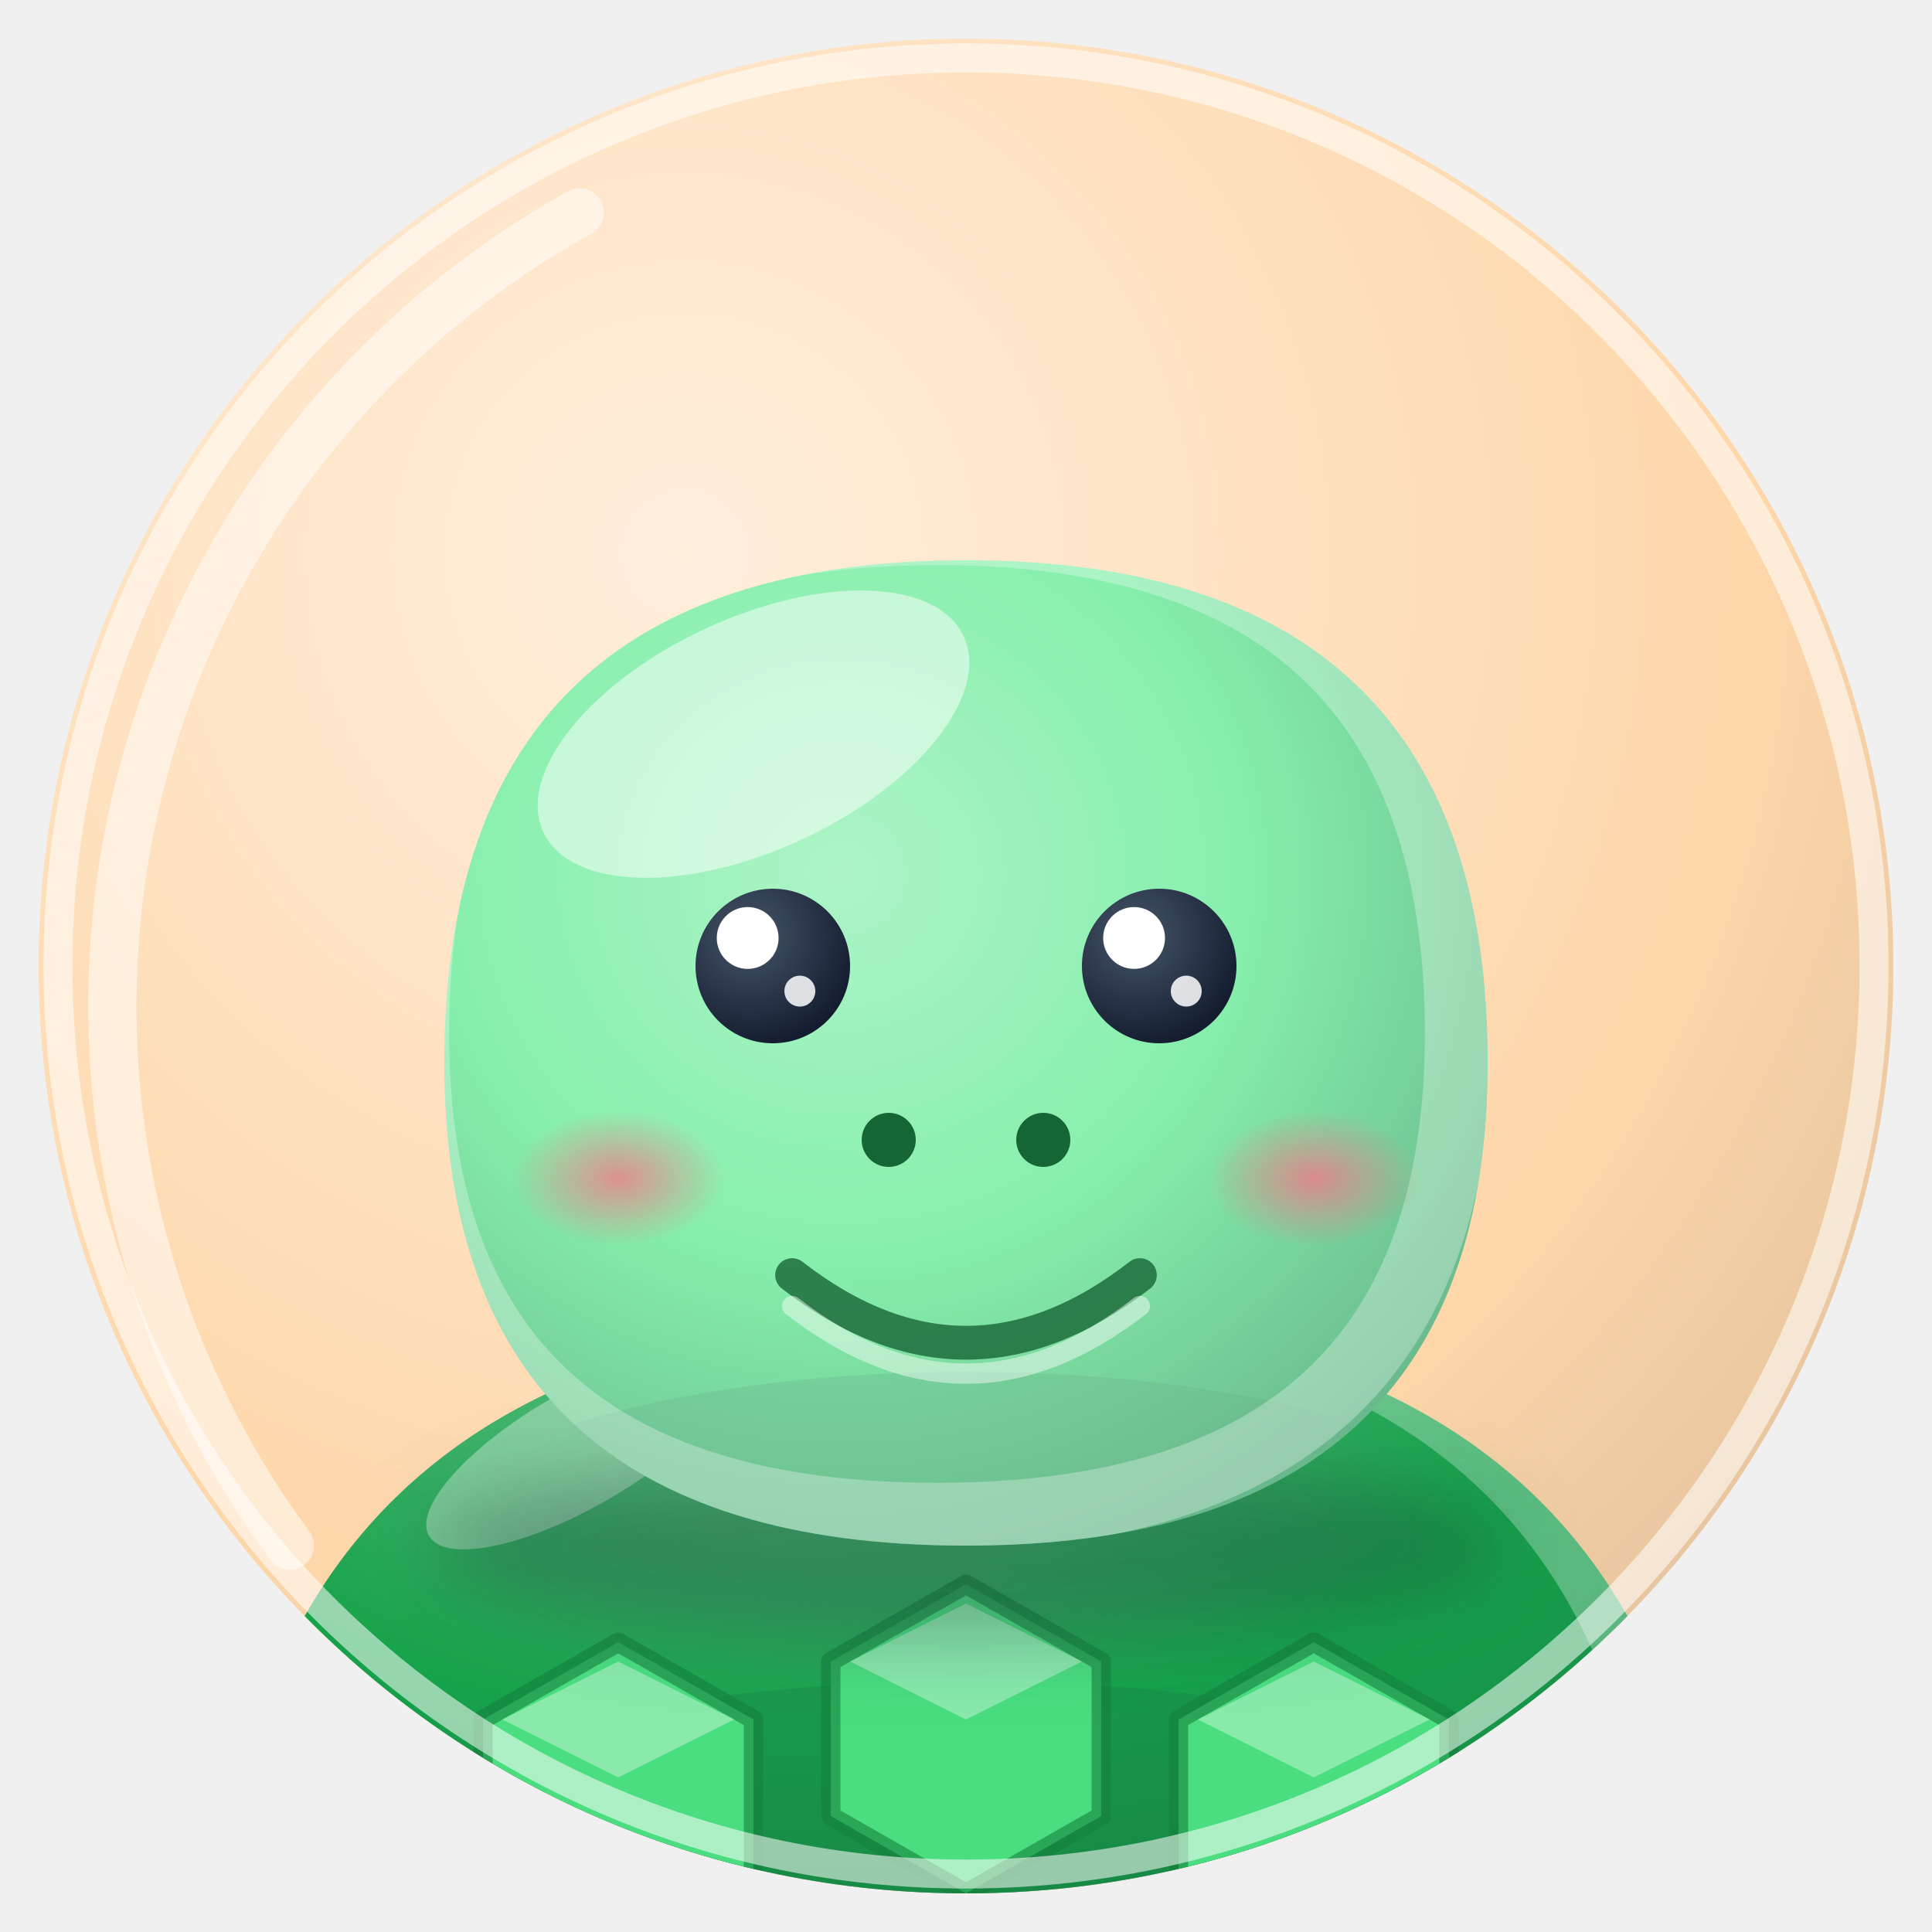
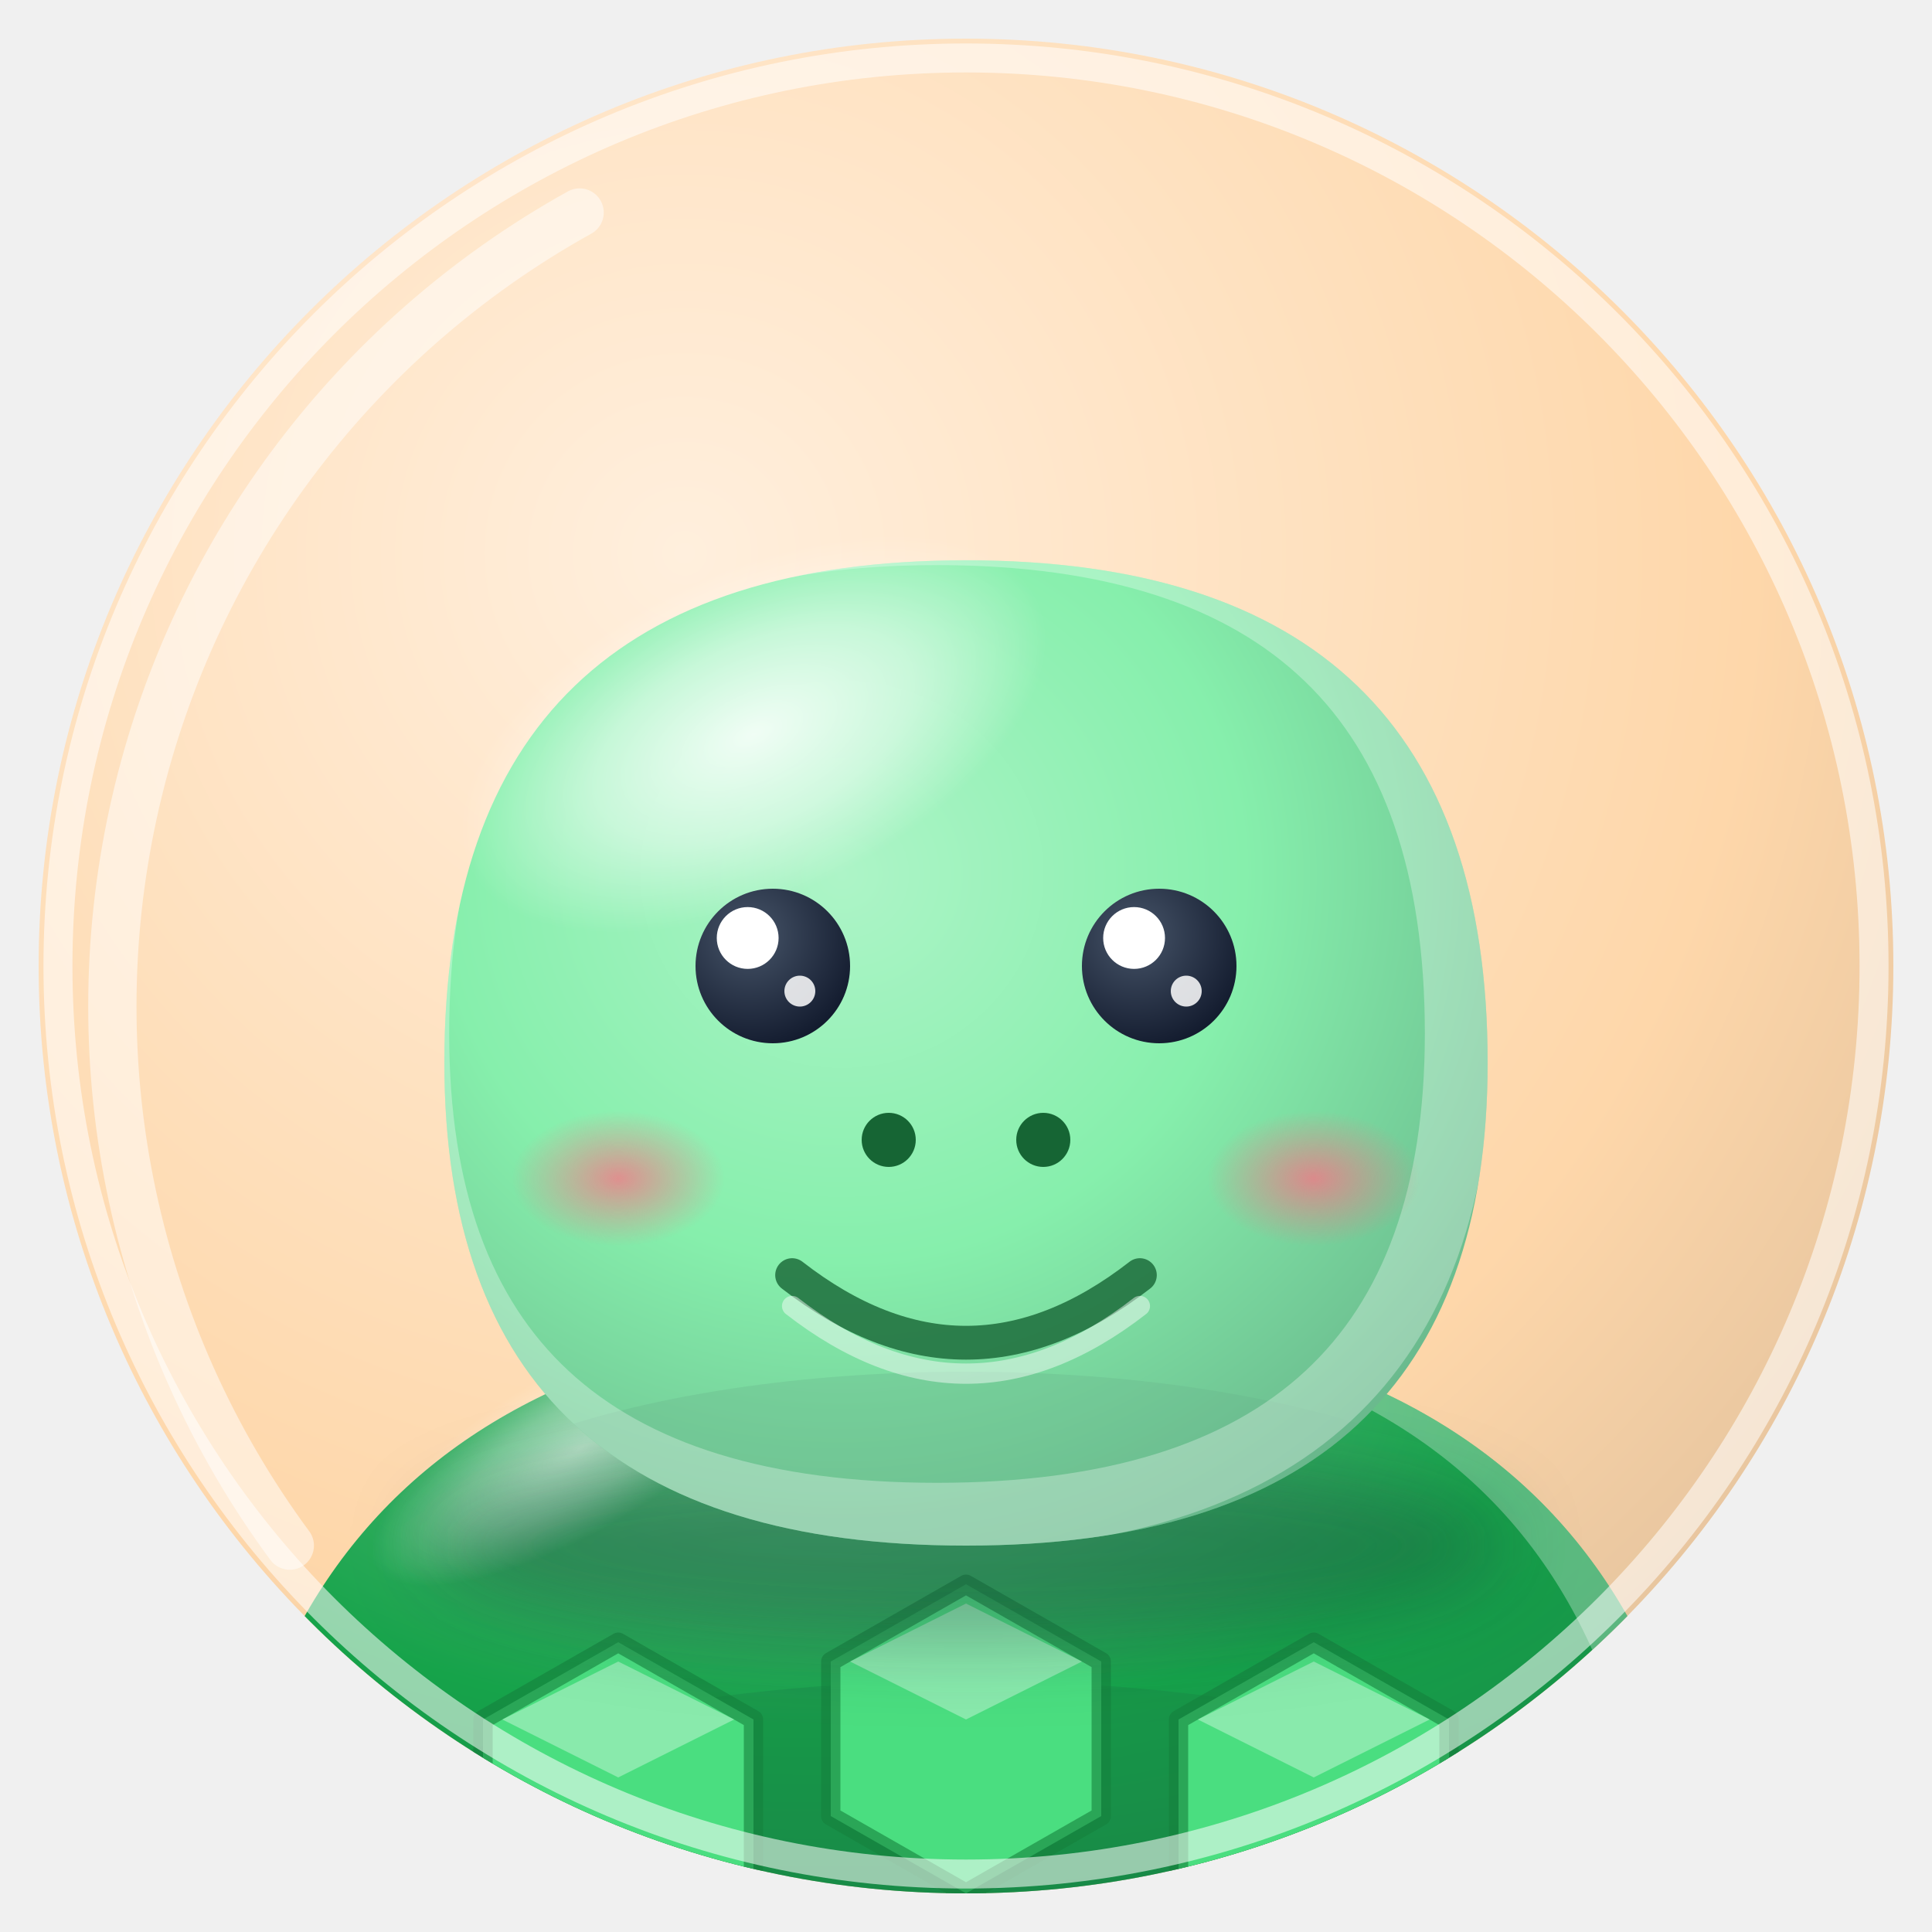
<svg xmlns="http://www.w3.org/2000/svg" viewBox="0 0 200 200" role="img" aria-labelledby="turtle-t">
  <defs>
    <radialGradient id="turtle-bg" cx="0.35" cy="0.28" r="0.95">
      <stop offset="0" stop-color="#FFEFDD" />
      <stop offset="0.6" stop-color="#FED7AA" />
      <stop offset="1" stop-color="#D1B494" />
    </radialGradient>
    <clipPath id="turtle-clip">
      <circle cx="100" cy="100" r="96" />
    </clipPath>
    <filter id="turtle-blur" x="-30%" y="-80%" width="160%" height="260%">
      <feGaussianBlur stdDeviation="4" />
    </filter>
    <radialGradient id="turtle-blush" cx="0.5" cy="0.5" r="0.5">
      <stop offset="0" stop-color="#FB7185" stop-opacity="0.75" />
      <stop offset="1" stop-color="#FB7185" stop-opacity="0" />
    </radialGradient>
    <radialGradient id="turtle-eye" cx="0.35" cy="0.3" r="0.8">
      <stop offset="0" stop-color="#475569" />
      <stop offset="1" stop-color="#0F172A" />
+     </radialGradient>
+     <radialGradient id="turtle-soft" cx="0.5" cy="0.5" r="0.5">
+       <stop offset="0" stop-color="#fff" stop-opacity="1" />
+       <stop offset="0.55" stop-color="#fff" stop-opacity="0.55" />
+       <stop offset="1" stop-color="#fff" stop-opacity="0" />
    </radialGradient>
    <path id="turtle-shell" d="M22 210Q22 136 100 136Q178 136 178 210Z" />
    <radialGradient id="turtle-shellg" cx="0.4" cy="0.1" r="0.95">
      <stop offset="0" stop-color="#61C084" />
      <stop offset="0.5" stop-color="#16A34A" />
      <stop offset="1" stop-color="#187E46" />
    </radialGradient>
    <clipPath id="turtle-shellc">
      <use href="#turtle-shell" />
    </clipPath>
    <path id="turtle-head" d="M46 110Q46 58 100 58Q154 58 154 110Q154 160 100 160Q46 160 46 110Z" />
    <radialGradient id="turtle-headg" cx="0.38" cy="0.32" r="0.78">
      <stop offset="0" stop-color="#ADF4C7" />
      <stop offset="0.5" stop-color="#86EFAC" />
      <stop offset="1" stop-color="#67B48A" />
    </radialGradient>
    <clipPath id="turtle-headc">
      <use href="#turtle-head" />
    </clipPath>
  </defs>
  <circle cx="100" cy="100" r="96" fill="url(#turtle-bg)" />
  <g clip-path="url(#turtle-clip)">
-     <ellipse cx="100" cy="190" rx="82" ry="14" fill="#1E293B" opacity="0.18" filter="url(#turtle-blur)" />
    <use href="#turtle-shell" fill="url(#turtle-shellg)" />
    <g clip-path="url(#turtle-shellc)">
      <ellipse cx="100" cy="214" rx="90" ry="40" fill="#187E46" opacity="0.32" />
      <use href="#turtle-shell" fill="none" stroke="#fff" stroke-width="7" opacity="0.3" transform="translate(-3 -3)" />
    </g>
-     <ellipse cx="60" cy="150" rx="18" ry="6" fill="#fff" opacity="0.35" transform="rotate(-30 60 150)" />
+     <ellipse cx="60" cy="150" rx="24.3" ry="8.4" fill="url(#turtle-soft)" opacity="0.595" transform="rotate(-30 60 150)" />
    <path d="M86 172L100 164L114 172L114 188L100 196L86 188Z M50 178L64 170L78 178L78 194L64 202L50 194Z M122 178L136 170L150 178L150 194L136 202L122 194Z" fill="#4ADE80" stroke="#15803D" stroke-width="2" stroke-opacity=".6" stroke-linejoin="round" />
    <path d="M88 172L100 166L112 172L100 178Z M52 178L64 172L76 178L64 184Z M124 178L136 172L148 178L136 184Z" fill="#fff" opacity=".35" />
    <ellipse cx="100" cy="160" rx="56" ry="10" fill="#1E293B" opacity="0.3" filter="url(#turtle-blur)" />
    <use href="#turtle-head" fill="url(#turtle-headg)" />
    <g clip-path="url(#turtle-headc)">
      <ellipse cx="100" cy="164" rx="62" ry="22" fill="#67B48A" opacity="0.32" />
      <use href="#turtle-head" fill="none" stroke="#fff" stroke-width="7" opacity="0.3" transform="translate(-3 -3)" />
    </g>
-     <ellipse cx="78" cy="76" rx="24" ry="12" fill="#fff" opacity="0.5" transform="rotate(-25 78 76)" />
+     <ellipse cx="78" cy="76" rx="32.4" ry="16.8" fill="url(#turtle-soft)" opacity="0.85" transform="rotate(-25 78 76)" />
    <ellipse cx="64" cy="122" rx="11" ry="7" fill="url(#turtle-blush)" />
    <ellipse cx="136" cy="122" rx="11" ry="7" fill="url(#turtle-blush)" />
    <circle cx="92" cy="118" r="2.8" fill="#166534" />
    <circle cx="108" cy="118" r="2.8" fill="#166534" />
    <path d="M82 132Q100 146 118 132" fill="none" stroke="#166534" stroke-width="3.5" stroke-linecap="round" opacity=".8" />
    <path d="M82 132Q100 146 118 132" fill="none" stroke="#fff" stroke-width="2.1" stroke-linecap="round" opacity=".45" transform="translate(0 3.2)" />
    <circle cx="80" cy="100" r="8" fill="url(#turtle-eye)" />
    <circle cx="77.4" cy="97.1" r="3.2" fill="#fff" />
    <circle cx="82.8" cy="102.6" r="1.6" fill="#fff" opacity=".85" />
    <circle cx="120" cy="100" r="8" fill="url(#turtle-eye)" />
    <circle cx="117.4" cy="97.1" r="3.2" fill="#fff" />
    <circle cx="122.8" cy="102.6" r="1.6" fill="#fff" opacity=".85" />
  </g>
  <circle cx="100" cy="100" r="94" fill="none" stroke="#fff" stroke-opacity=".55" stroke-width="3" />
  <path d="M30 160A94 94 0 0 1 60 22" fill="none" stroke="#fff" stroke-opacity=".5" stroke-width="5" stroke-linecap="round" />
</svg>
